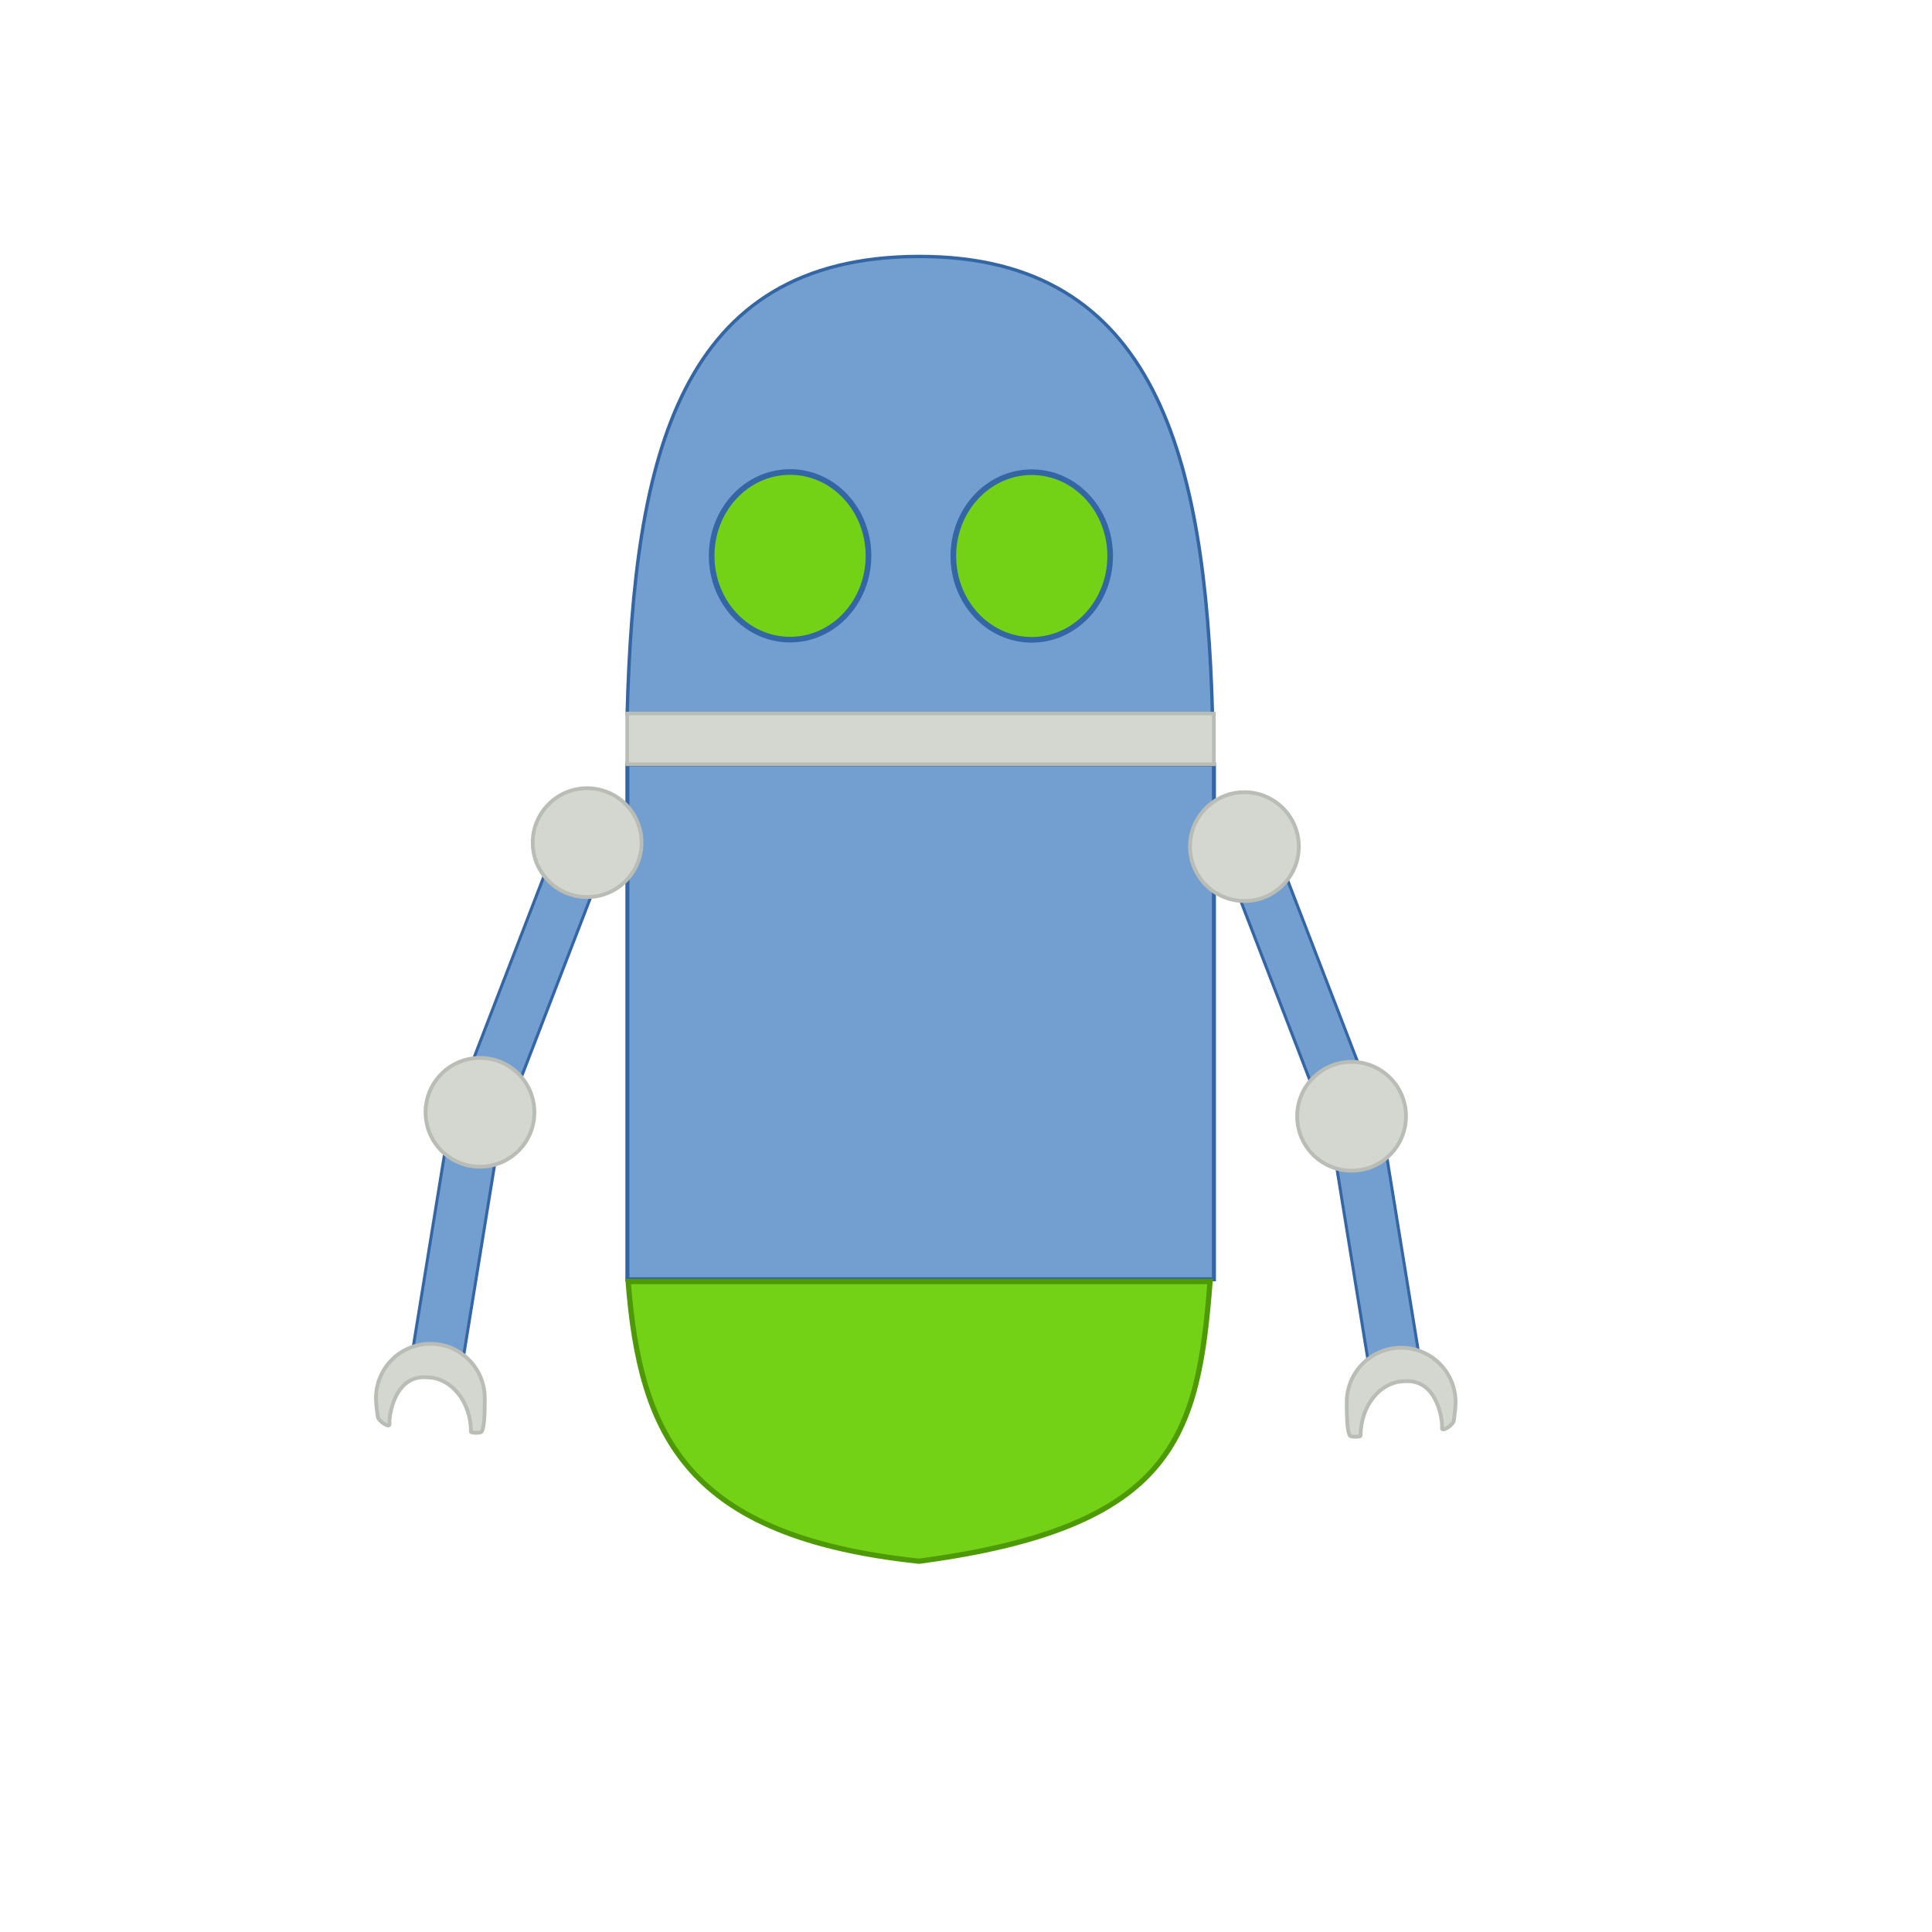
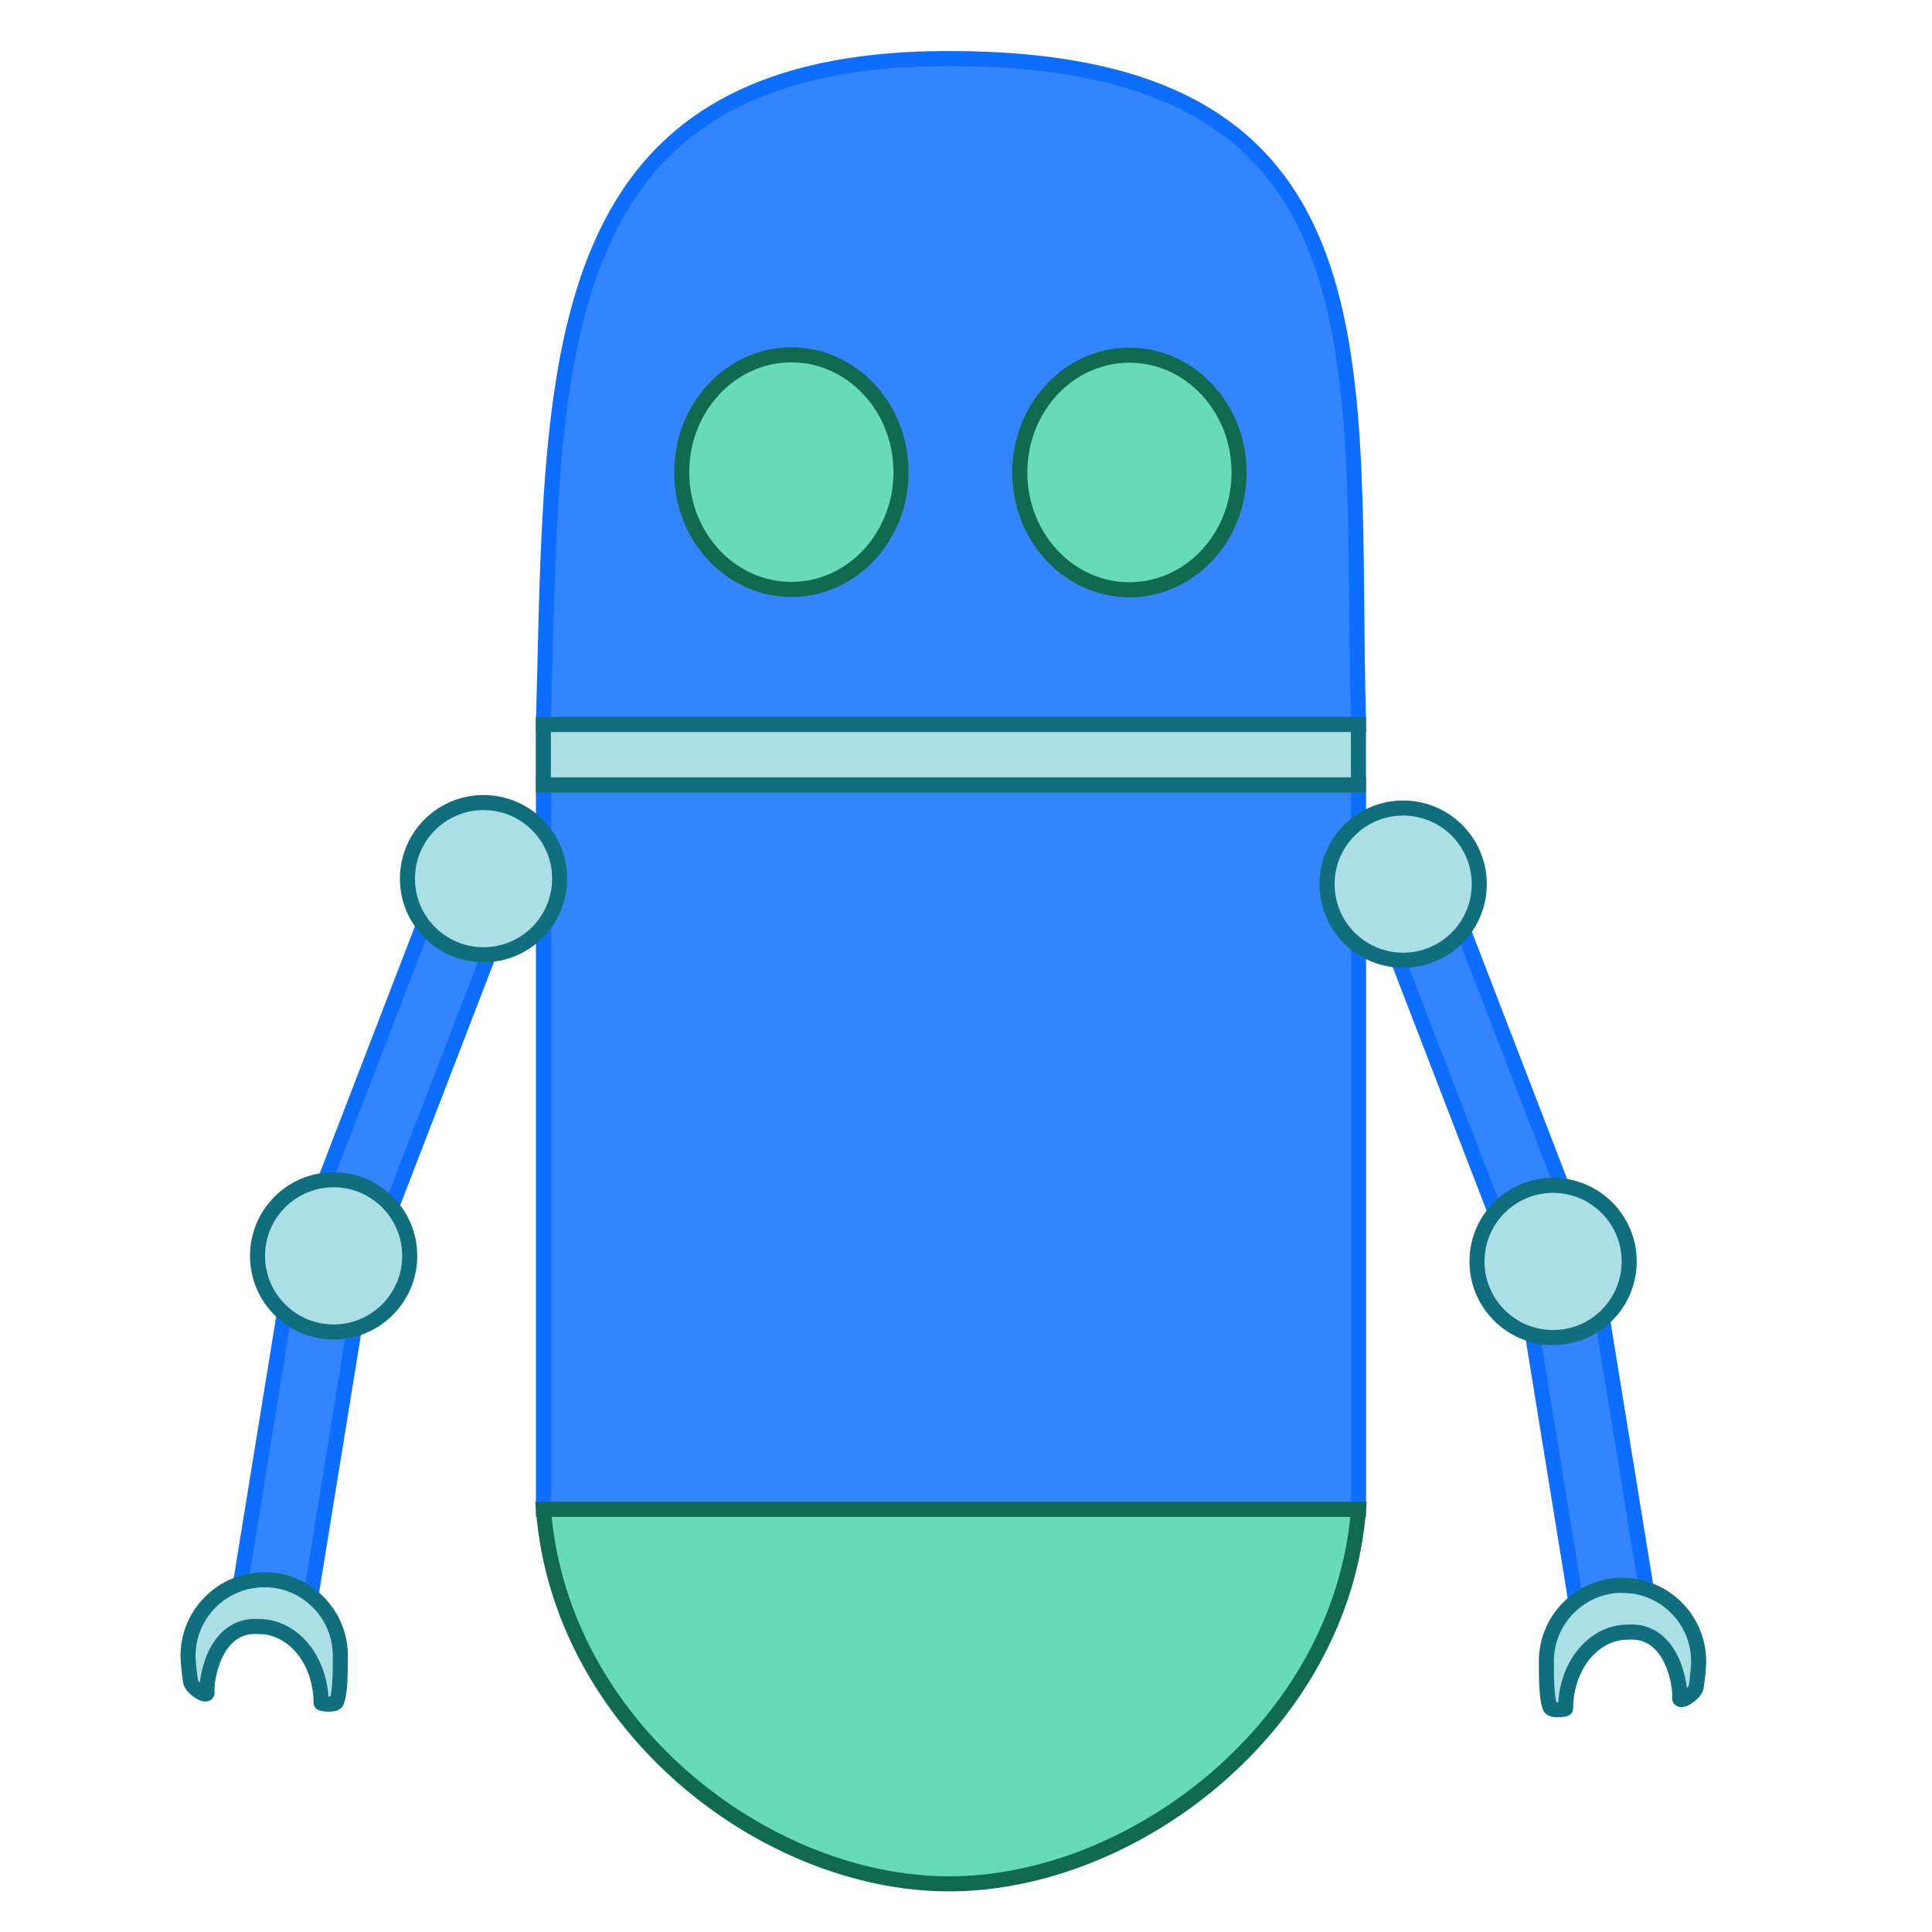
- <svg xmlns="http://www.w3.org/2000/svg" width="512" height="512" viewBox="0 0 135.467 135.467" version="1.1" id="svg8">
+ <svg xmlns="http://www.w3.org/2000/svg" width="64" height="64" viewBox="0 0 16.933 16.933" version="1.1" id="svg8">
  <defs id="defs2" />
  <g id="layer1">
-     <path id="path884" style="fill:#729fcf;stroke:#3465a4;stroke-width:0.237" d="m 64.476,17.982 c -16.951,0 -20.009,14.133 -20.501,32.047 H 85.014 C 84.523,32.103 81.081,17.982 64.494,17.982 h -0.019 z" />
-     <ellipse style="fill:#73d216;stroke:#3465a4;stroke-width:0.395" id="path891" cx="55.398" cy="38.972" rx="5.498" ry="5.877" />
-     <ellipse style="fill:#73d216;stroke:#3465a4;stroke-width:0.395" id="path891-6" cx="72.344" cy="38.986" rx="5.498" ry="5.877" />
-     <rect style="fill:#729fcf;stroke:#3465a4;stroke-width:0.282" id="rect917" width="41.127" height="36.098" x="43.991" y="53.602" />
-     <rect style="fill:#d3d7cf;stroke:#babdb6;stroke-width:0.251" id="rect915" width="41.136" height="3.557" x="43.975" y="50.029" />
-     <path id="path919" style="fill:#73d216;stroke:#4e9a06;stroke-width:0.367" d="m 44.044,89.857 c 0.841,10.835 4.119,17.885 20.397,19.612 17.917,-2.372 19.565,-8.777 20.406,-19.612 z" />
-     <g id="g1036" transform="translate(0,1.058333)">
-       <rect style="fill:#729fcf;fill-opacity:1;stroke:#3465a4;stroke-width:0.209;stroke-opacity:1" id="rect1009-6" width="3.588" height="16.385" x="79.569" y="92.42" transform="rotate(-9.220182)" />
-       <rect style="fill:#729fcf;fill-opacity:1;stroke:#3465a4;stroke-width:0.209;stroke-opacity:1" id="rect1009" width="3.588" height="16.385" x="58.839" y="87.939" transform="rotate(-21.07863)" />
-       <circle style="fill:#d3d7cf;fill-opacity:1;stroke:#babdb6;stroke-width:0.265;stroke-opacity:1" id="path946" cx="87.255" cy="58.303" r="3.815" />
-       <path id="path946-5" style="fill:#d3d7cf;fill-opacity:1;stroke:#babdb6;stroke-width:0.265;stroke-opacity:1" d="m 98.247,93.443 c -2.107,-2.28e-4 -3.815,1.708 -3.815,3.815 9e-5,0.939 0.018,1.973 0.205,2.328 0.08,0.152 0.763,0.094 0.763,0.034 -1e-5,-2.114 1.389,-3.828 3.103,-3.828 2.306,-0.177 2.669,2.823 2.606,3.263 -0.051,0.352 0.78,-0.18 0.829,-0.51 0.05,-0.33 0.124,-0.962 0.123,-1.287 -1.3e-4,-2.107 -1.708,-3.815 -3.815,-3.815 z" />
-       <circle style="fill:#d3d7cf;fill-opacity:1;stroke:#babdb6;stroke-width:0.265;stroke-opacity:1" id="path946-3" cx="94.769" cy="77.212" r="3.815" />
-     </g>
-     <g id="g1036-2" transform="matrix(-1,0,0,1,128.4235,0.7811107)">
-       <rect style="fill:#729fcf;fill-opacity:1;stroke:#3465a4;stroke-width:0.209;stroke-opacity:1" id="rect1009-6-9" width="3.588" height="16.385" x="79.569" y="92.42" transform="rotate(-9.220182)" />
-       <rect style="fill:#729fcf;fill-opacity:1;stroke:#3465a4;stroke-width:0.209;stroke-opacity:1" id="rect1009-1" width="3.588" height="16.385" x="58.839" y="87.939" transform="rotate(-21.07863)" />
-       <circle style="fill:#d3d7cf;fill-opacity:1;stroke:#babdb6;stroke-width:0.265;stroke-opacity:1" id="path946-2" cx="87.255" cy="58.303" r="3.815" />
-       <path id="path946-5-7" style="fill:#d3d7cf;fill-opacity:1;stroke:#babdb6;stroke-width:0.265;stroke-opacity:1" d="m 98.247,93.443 c -2.107,-2.28e-4 -3.815,1.708 -3.815,3.815 9e-5,0.939 0.018,1.973 0.205,2.328 0.08,0.152 0.763,0.094 0.763,0.034 -1e-5,-2.114 1.389,-3.828 3.103,-3.828 2.306,-0.177 2.669,2.823 2.606,3.263 -0.051,0.352 0.78,-0.18 0.829,-0.51 0.05,-0.33 0.124,-0.962 0.123,-1.287 -1.3e-4,-2.107 -1.708,-3.815 -3.815,-3.815 z" />
-       <circle style="fill:#d3d7cf;fill-opacity:1;stroke:#babdb6;stroke-width:0.265;stroke-opacity:1" id="path946-3-0" cx="94.769" cy="77.212" r="3.815" />
-     </g>
+     <path id="path884" style="fill:#3485fd;stroke:#0d6efd;stroke-width:0.132;stroke-miterlimit:4;stroke-dasharray:none" d="M 8.314,0.513 C 4.719,0.513 4.848,3.217 4.763,6.35 h 7.144 C 11.82,3.215 12.274,0.513 8.317,0.513 h -0.003 z" />
+     <ellipse style="fill:#67dab8;stroke:#11694f;stroke-width:0.132;stroke-miterlimit:4;stroke-dasharray:none" id="path891" cx="6.936" cy="4.138" rx="0.961" ry="1.028" />
+     <ellipse style="fill:#67dab8;stroke:#11694f;stroke-width:0.132;stroke-miterlimit:4;stroke-dasharray:none" id="path891-6" cx="9.899" cy="4.141" rx="0.961" ry="1.028" />
+     <path id="rect917" style="fill:#3485fd;stroke:#0d6efd;stroke-width:0.132;stroke-miterlimit:4;stroke-dasharray:none" d="m 4.763,6.879 h 7.144 V 13.229 H 4.763 Z" />
+     <rect style="fill:#abdee5;stroke:#106e7d;stroke-width:0.132;stroke-miterlimit:4;stroke-dasharray:none" id="rect915" width="7.144" height="0.529" x="4.762" y="6.35" ry="0" />
+     <path id="path919" style="fill:#67dab8;stroke:#11694f;stroke-width:0.132;stroke-miterlimit:4;stroke-dasharray:none" d="m 4.763,13.229 c 0.147,1.895 1.935,3.276 3.546,3.282 1.623,0.006 3.451,-1.387 3.598,-3.282 z" />
+     <rect style="fill:#3485fd;fill-opacity:1;stroke:#0d6efd;stroke-width:0.132;stroke-opacity:1;stroke-miterlimit:4;stroke-dasharray:none" id="rect1009-6" width="0.627" height="2.865" x="11.384" y="13.272" transform="rotate(-9.220181)" />
+     <rect style="fill:#3485fd;fill-opacity:1;stroke:#0d6efd;stroke-width:0.132;stroke-opacity:1;stroke-miterlimit:4;stroke-dasharray:none" id="rect1009" width="0.627" height="2.865" x="8.407" y="12.03" transform="rotate(-21.07862)" />
+     <circle style="fill:#abdee5;fill-opacity:1;stroke:#106e7d;stroke-width:0.132;stroke-opacity:1;stroke-miterlimit:4;stroke-dasharray:none" id="path946" cx="12.298" cy="7.749" r="0.667" />
+     <path id="path946-5" style="fill:#abdee5;fill-opacity:1;stroke:#106e7d;stroke-width:0.132;stroke-opacity:1;stroke-miterlimit:4;stroke-dasharray:none" d="m 14.22,13.894 c -0.368,-4e-5 -0.667,0.299 -0.667,0.667 1.6e-5,0.164 0.003,0.345 0.036,0.407 0.014,0.027 0.133,0.016 0.133,0.006 -2e-6,-0.37 0.243,-0.669 0.543,-0.669 0.403,-0.031 0.467,0.494 0.456,0.571 -0.009,0.062 0.136,-0.031 0.145,-0.089 0.009,-0.058 0.022,-0.168 0.022,-0.225 -2.3e-5,-0.368 -0.299,-0.667 -0.667,-0.667 z" />
+     <circle style="fill:#abdee5;fill-opacity:1;stroke:#106e7d;stroke-width:0.132;stroke-opacity:1;stroke-miterlimit:4;stroke-dasharray:none" id="path946-3" cx="13.612" cy="11.056" r="0.667" />
+     <rect style="fill:#3485fd;fill-opacity:1;stroke:#0d6efd;stroke-width:0.132;stroke-opacity:1;stroke-miterlimit:4;stroke-dasharray:none" id="rect1009-6-9" width="0.627" height="2.865" x="-4.931" y="10.575" transform="matrix(-0.9870799,-0.1602289,-0.1602289,0.9870799,0,0)" />
+     <rect style="fill:#3485fd;fill-opacity:1;stroke:#0d6efd;stroke-width:0.132;stroke-opacity:1;stroke-miterlimit:4;stroke-dasharray:none" id="rect1009-1" width="0.627" height="2.865" x="-7.006" y="6.038" transform="matrix(-0.9330878,-0.3596487,-0.3596487,0.9330878,0,0)" />
+     <circle style="fill:#abdee5;fill-opacity:1;stroke:#106e7d;stroke-width:0.132;stroke-opacity:1;stroke-miterlimit:4;stroke-dasharray:none" id="path946-2" cx="-4.238" cy="7.701" r="0.667" transform="scale(-1,1)" />
+     <path id="path946-5-7" style="fill:#abdee5;fill-opacity:1;stroke:#106e7d;stroke-width:0.132;stroke-opacity:1;stroke-miterlimit:4;stroke-dasharray:none" d="m 2.316,13.845 c 0.368,-4e-5 0.667,0.299 0.667,0.667 -1.57e-5,0.164 -0.003,0.345 -0.036,0.407 -0.014,0.027 -0.133,0.016 -0.133,0.006 1.8e-6,-0.37 -0.243,-0.669 -0.543,-0.669 -0.403,-0.031 -0.467,0.494 -0.456,0.571 0.009,0.062 -0.136,-0.031 -0.145,-0.089 -0.009,-0.058 -0.022,-0.168 -0.022,-0.225 2.28e-5,-0.368 0.299,-0.667 0.667,-0.667 z" />
+     <circle style="fill:#abdee5;fill-opacity:1;stroke:#106e7d;stroke-width:0.132;stroke-opacity:1;stroke-miterlimit:4;stroke-dasharray:none" id="path946-3-0" cx="-2.924" cy="11.007" r="0.667" transform="scale(-1,1)" />
  </g>
</svg>
